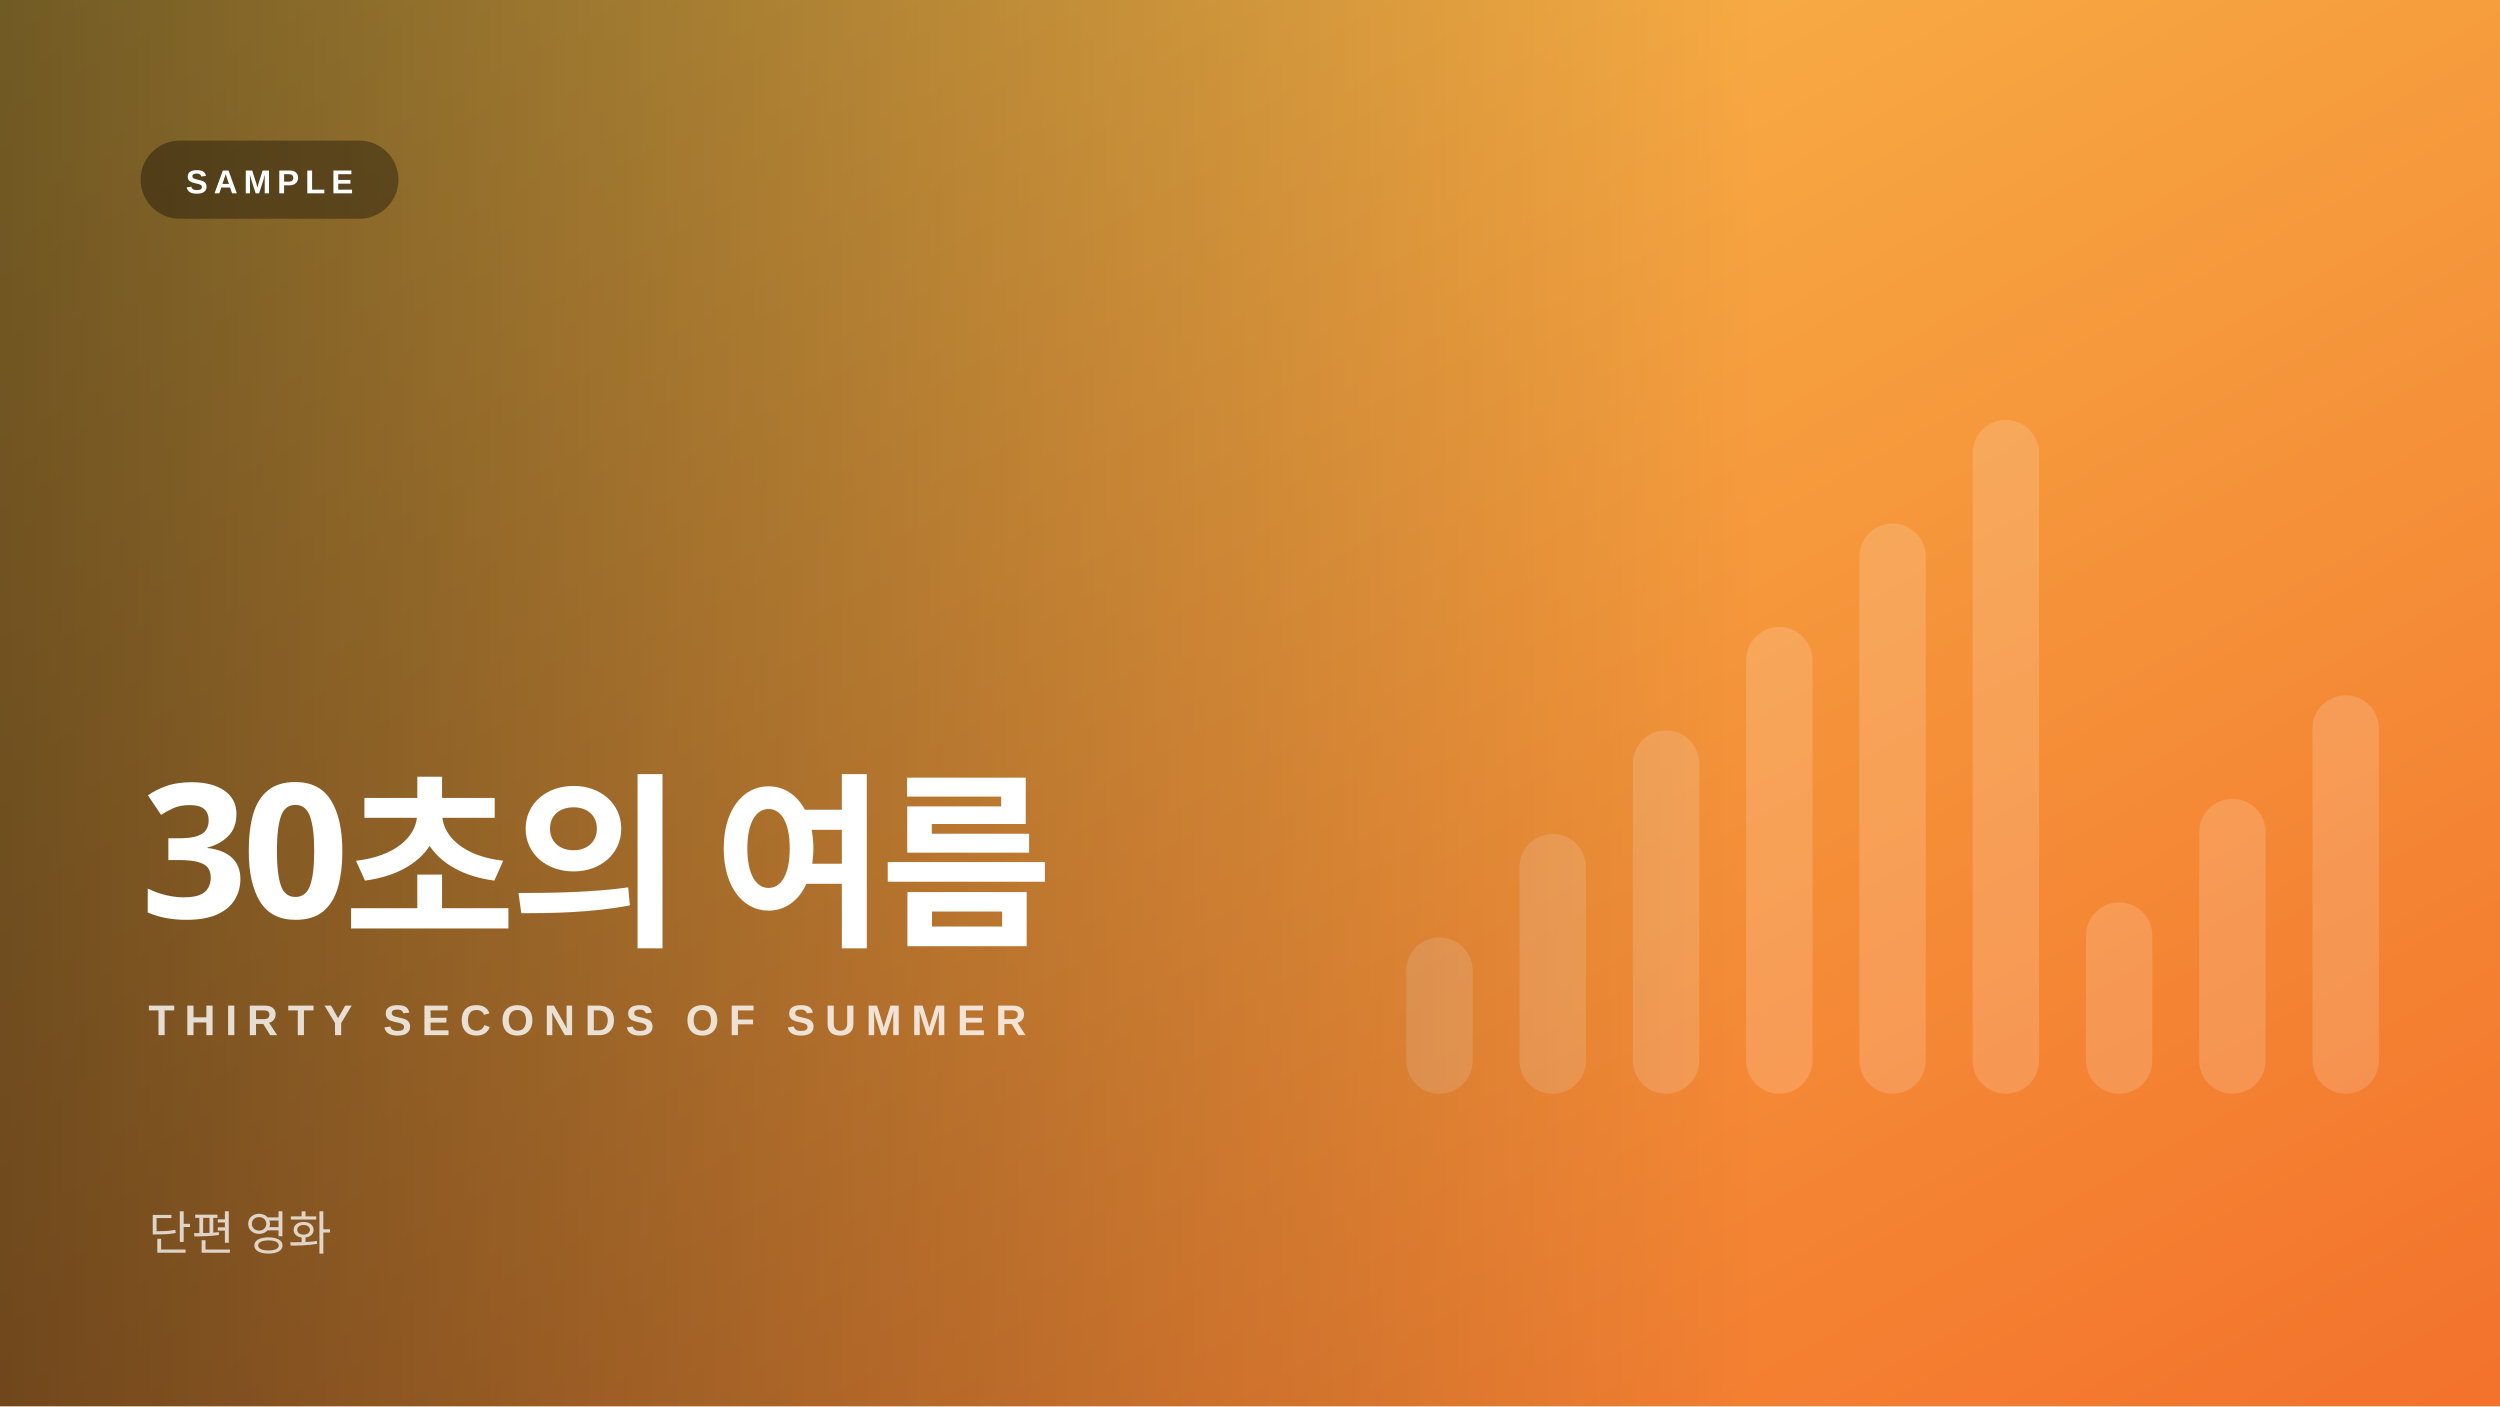
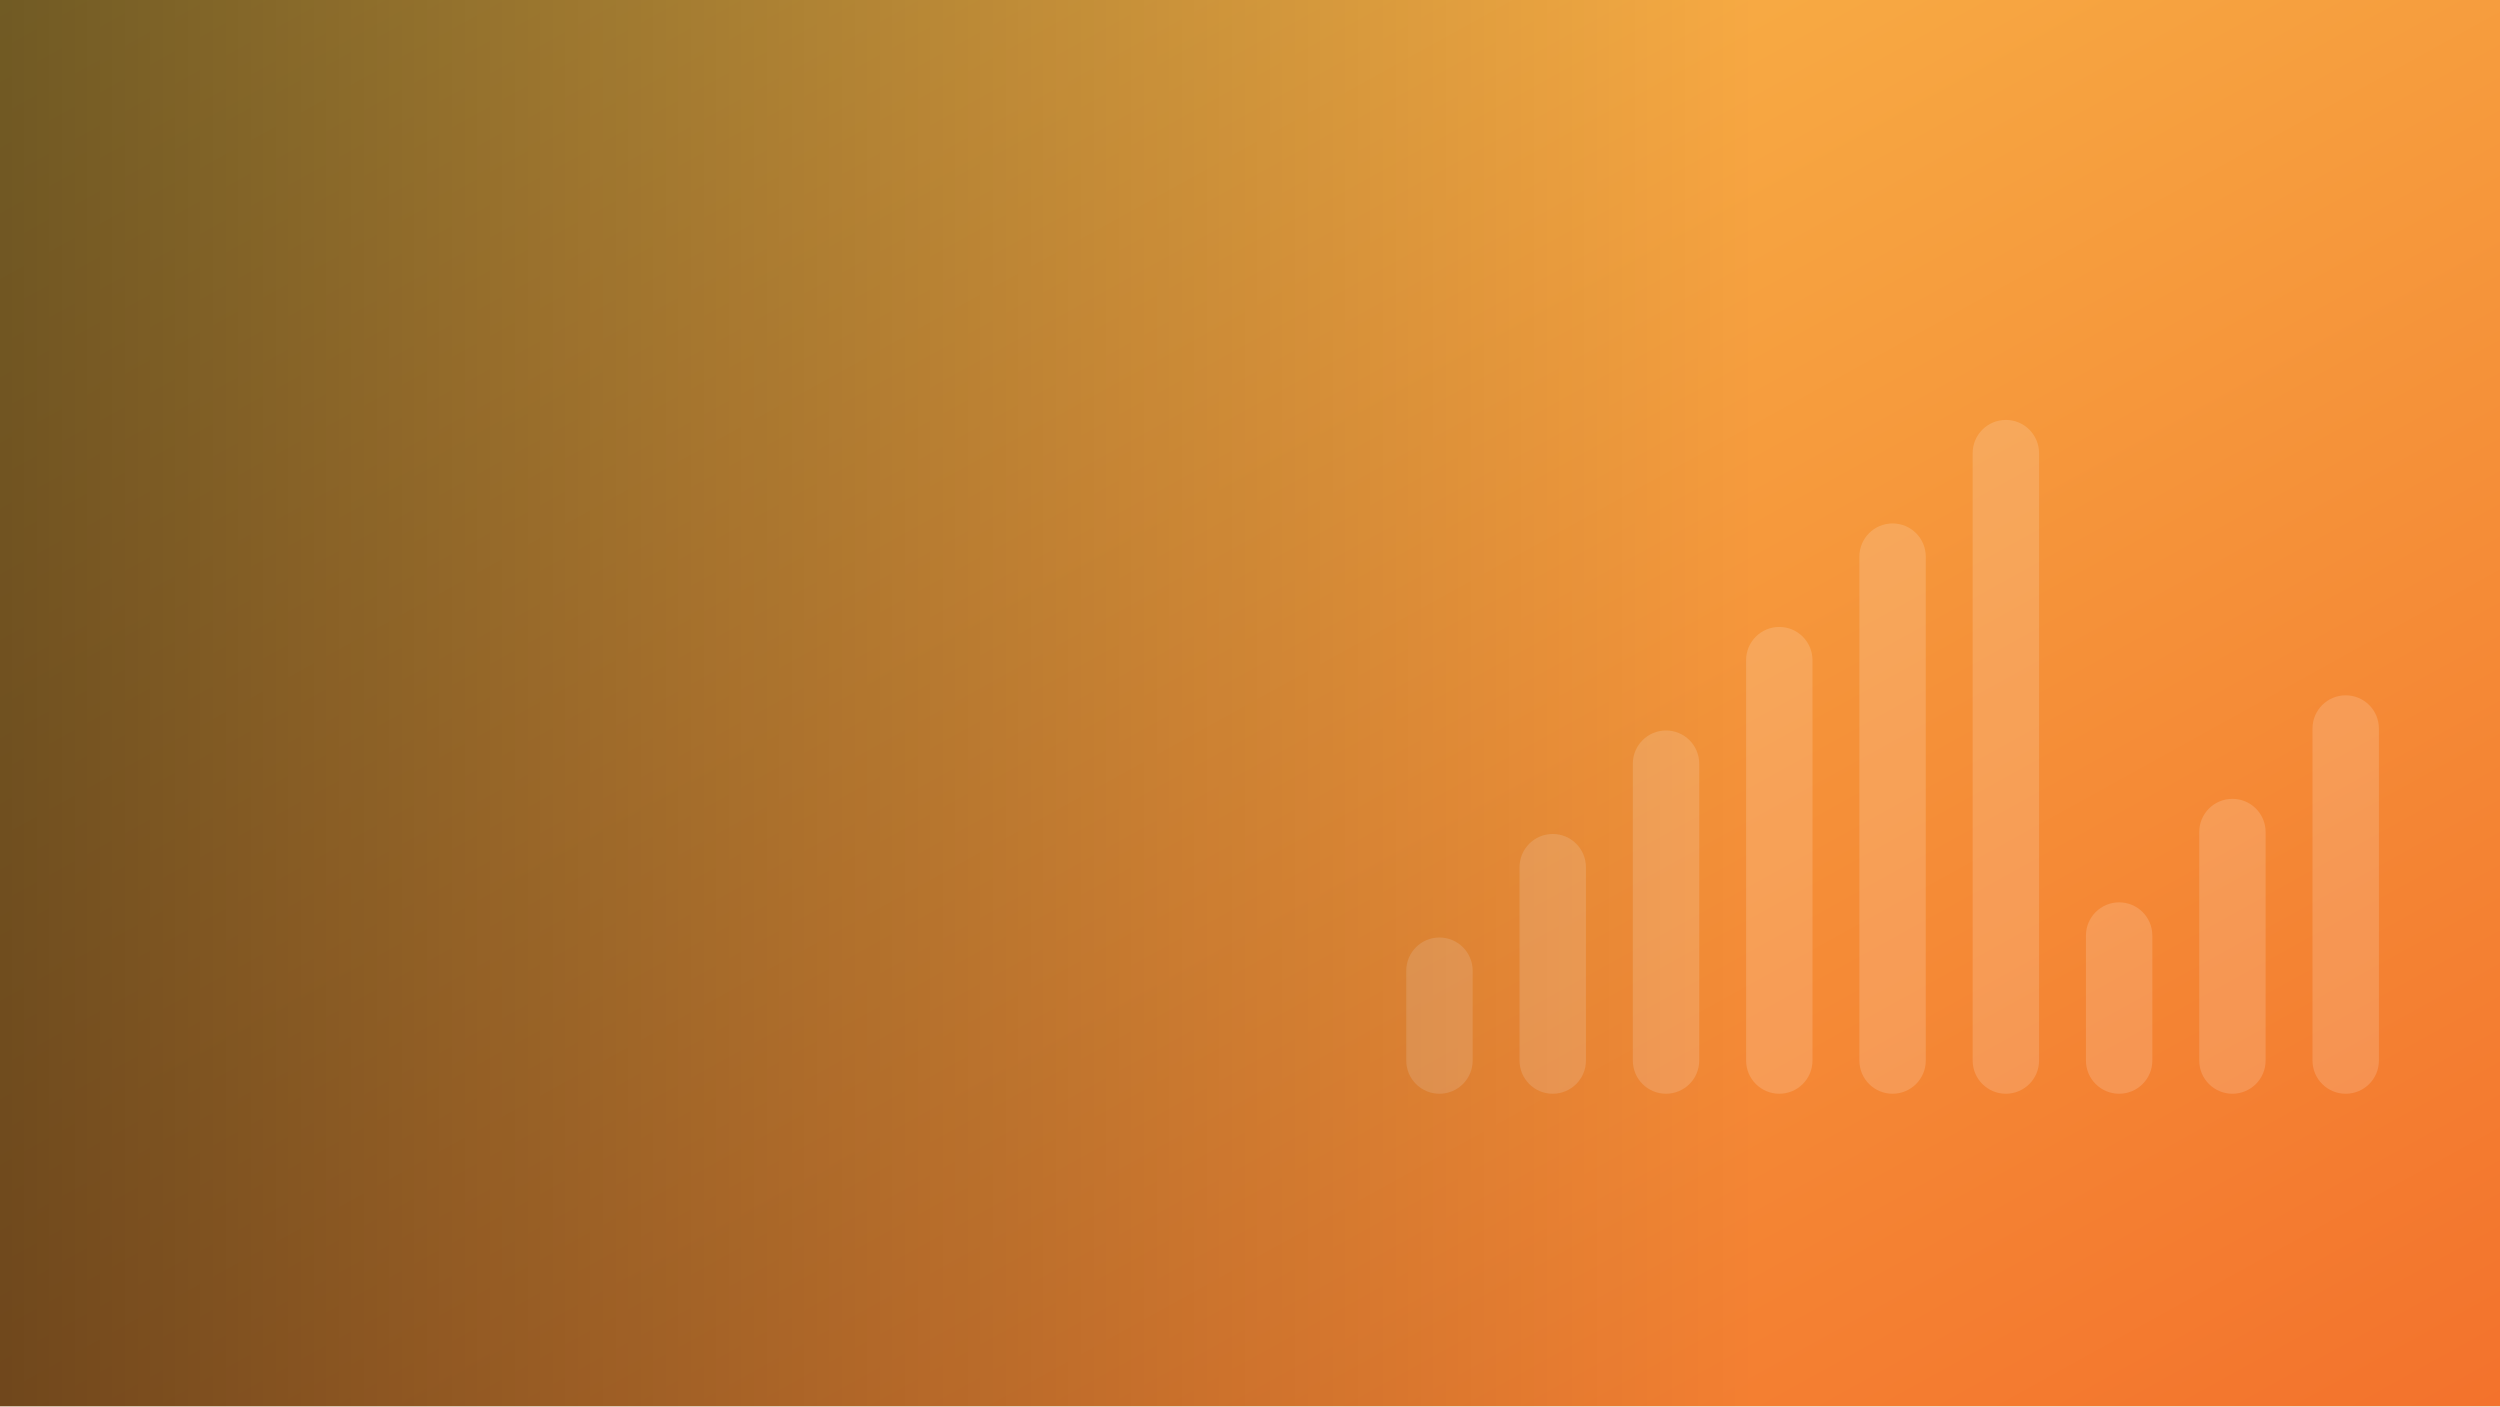
<svg xmlns="http://www.w3.org/2000/svg" width="1280" height="720" viewBox="0 0 1280 720">
  <defs>
    <linearGradient id="g" x1="0" y1="0" x2="1" y2="1">
      <stop offset="0" stop-color="#f9c74f" />
      <stop offset="1" stop-color="#f3722c" />
    </linearGradient>
    <linearGradient id="s" x1="0" y1="0" x2="1" y2="0">
      <stop offset="0" stop-color="#000" stop-opacity=".55" />
      <stop offset=".7" stop-color="#000" stop-opacity="0" />
    </linearGradient>
  </defs>
  <rect width="1280" height="720" fill="url(#g)" />
  <rect x="720" y="480" width="34" height="80" rx="17" fill="#fff" opacity=".16" />
  <rect x="778" y="427" width="34" height="133" rx="17" fill="#fff" opacity=".16" />
  <rect x="836" y="374" width="34" height="186" rx="17" fill="#fff" opacity=".16" />
  <rect x="894" y="321" width="34" height="239" rx="17" fill="#fff" opacity=".16" />
  <rect x="952" y="268" width="34" height="292" rx="17" fill="#fff" opacity=".16" />
  <rect x="1010" y="215" width="34" height="345" rx="17" fill="#fff" opacity=".16" />
  <rect x="1068" y="462" width="34" height="98" rx="17" fill="#fff" opacity=".16" />
  <rect x="1126" y="409" width="34" height="151" rx="17" fill="#fff" opacity=".16" />
  <rect x="1184" y="356" width="34" height="204" rx="17" fill="#fff" opacity=".16" />
  <rect width="1280" height="720" fill="url(#s)" />
-   <rect x="72" y="72" width="132" height="40" rx="20" fill="#000" opacity=".35" />
-   <text x="138" y="99" text-anchor="middle" font-family="DM Sans, Arial, sans-serif" font-size="17" font-weight="700" letter-spacing="3" fill="#fff">SAMPLE</text>
-   <text x="72" y="470" font-family="Noto Sans KR, Apple SD Gothic Neo, Malgun Gothic, sans-serif" font-size="96" font-weight="800" letter-spacing="-3" fill="#fff">30초의 여름</text>
-   <text x="76" y="530" font-family="DM Sans, Arial, sans-serif" font-size="22" font-weight="600" letter-spacing="5" fill="#fff" opacity=".8">THIRTY SECONDS OF SUMMER</text>
-   <text x="76" y="640" font-family="Noto Sans KR, Apple SD Gothic Neo, Malgun Gothic, sans-serif" font-size="24" fill="#fff" opacity=".75">단편 영화</text>
</svg>
